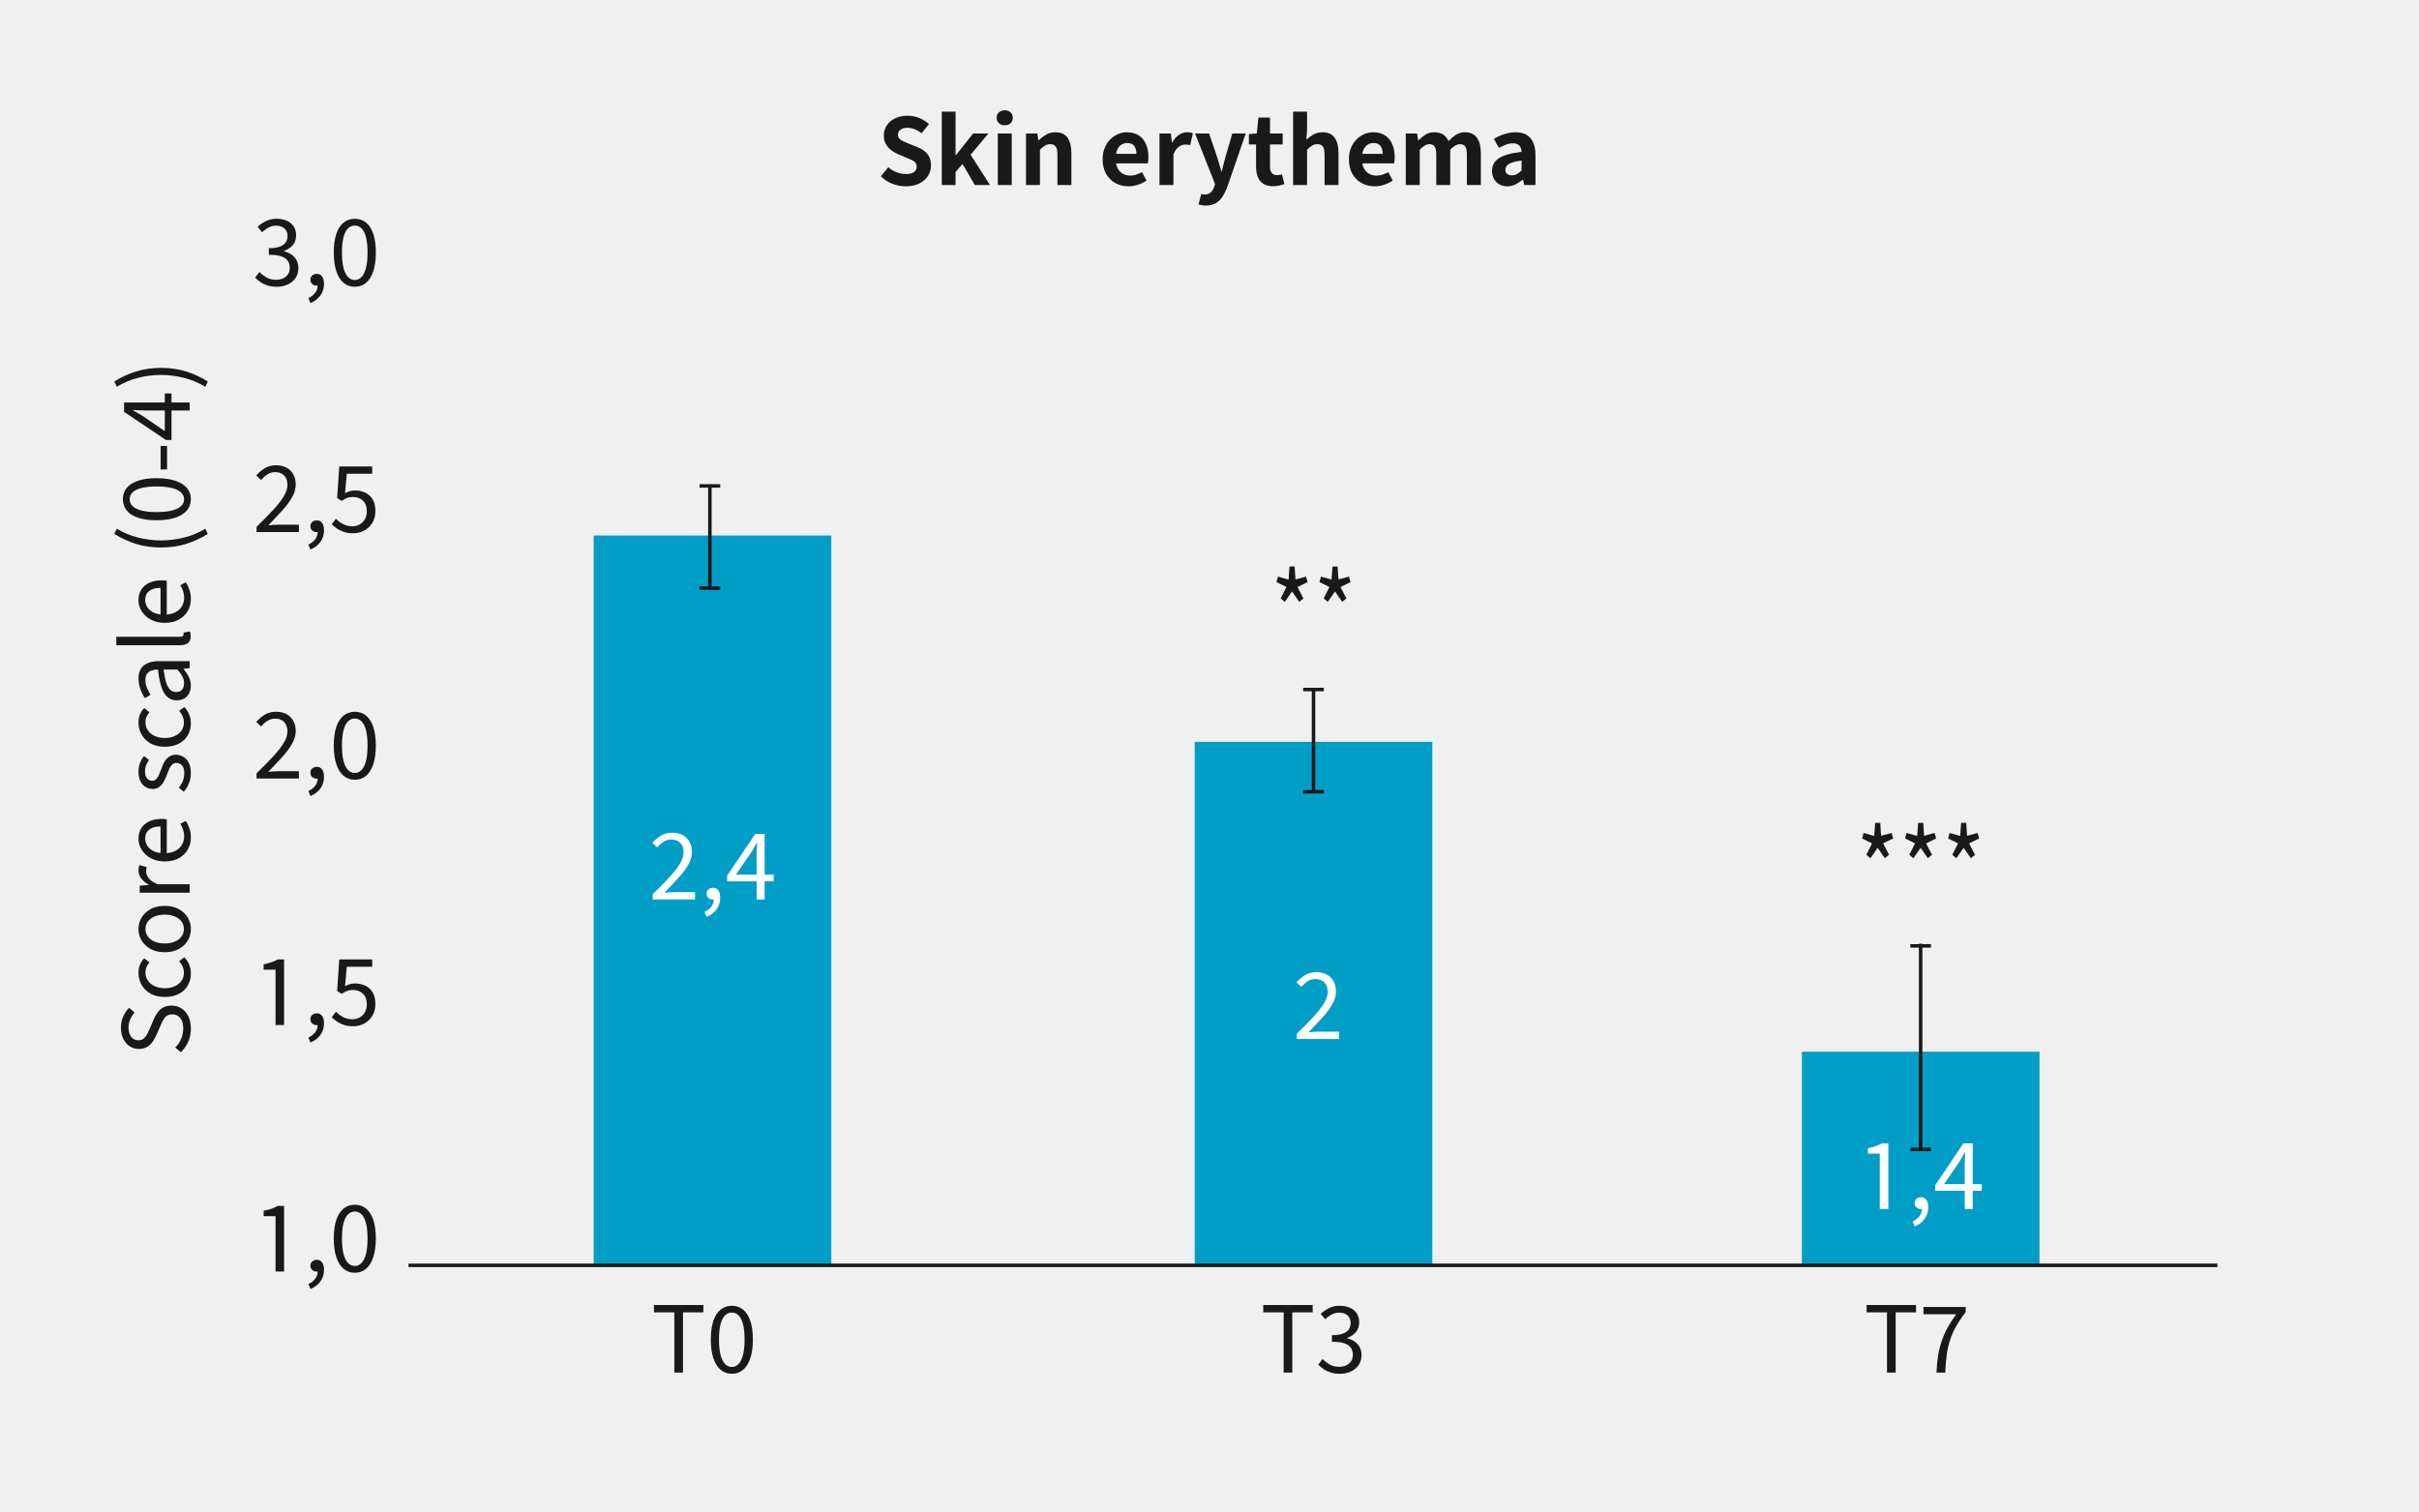
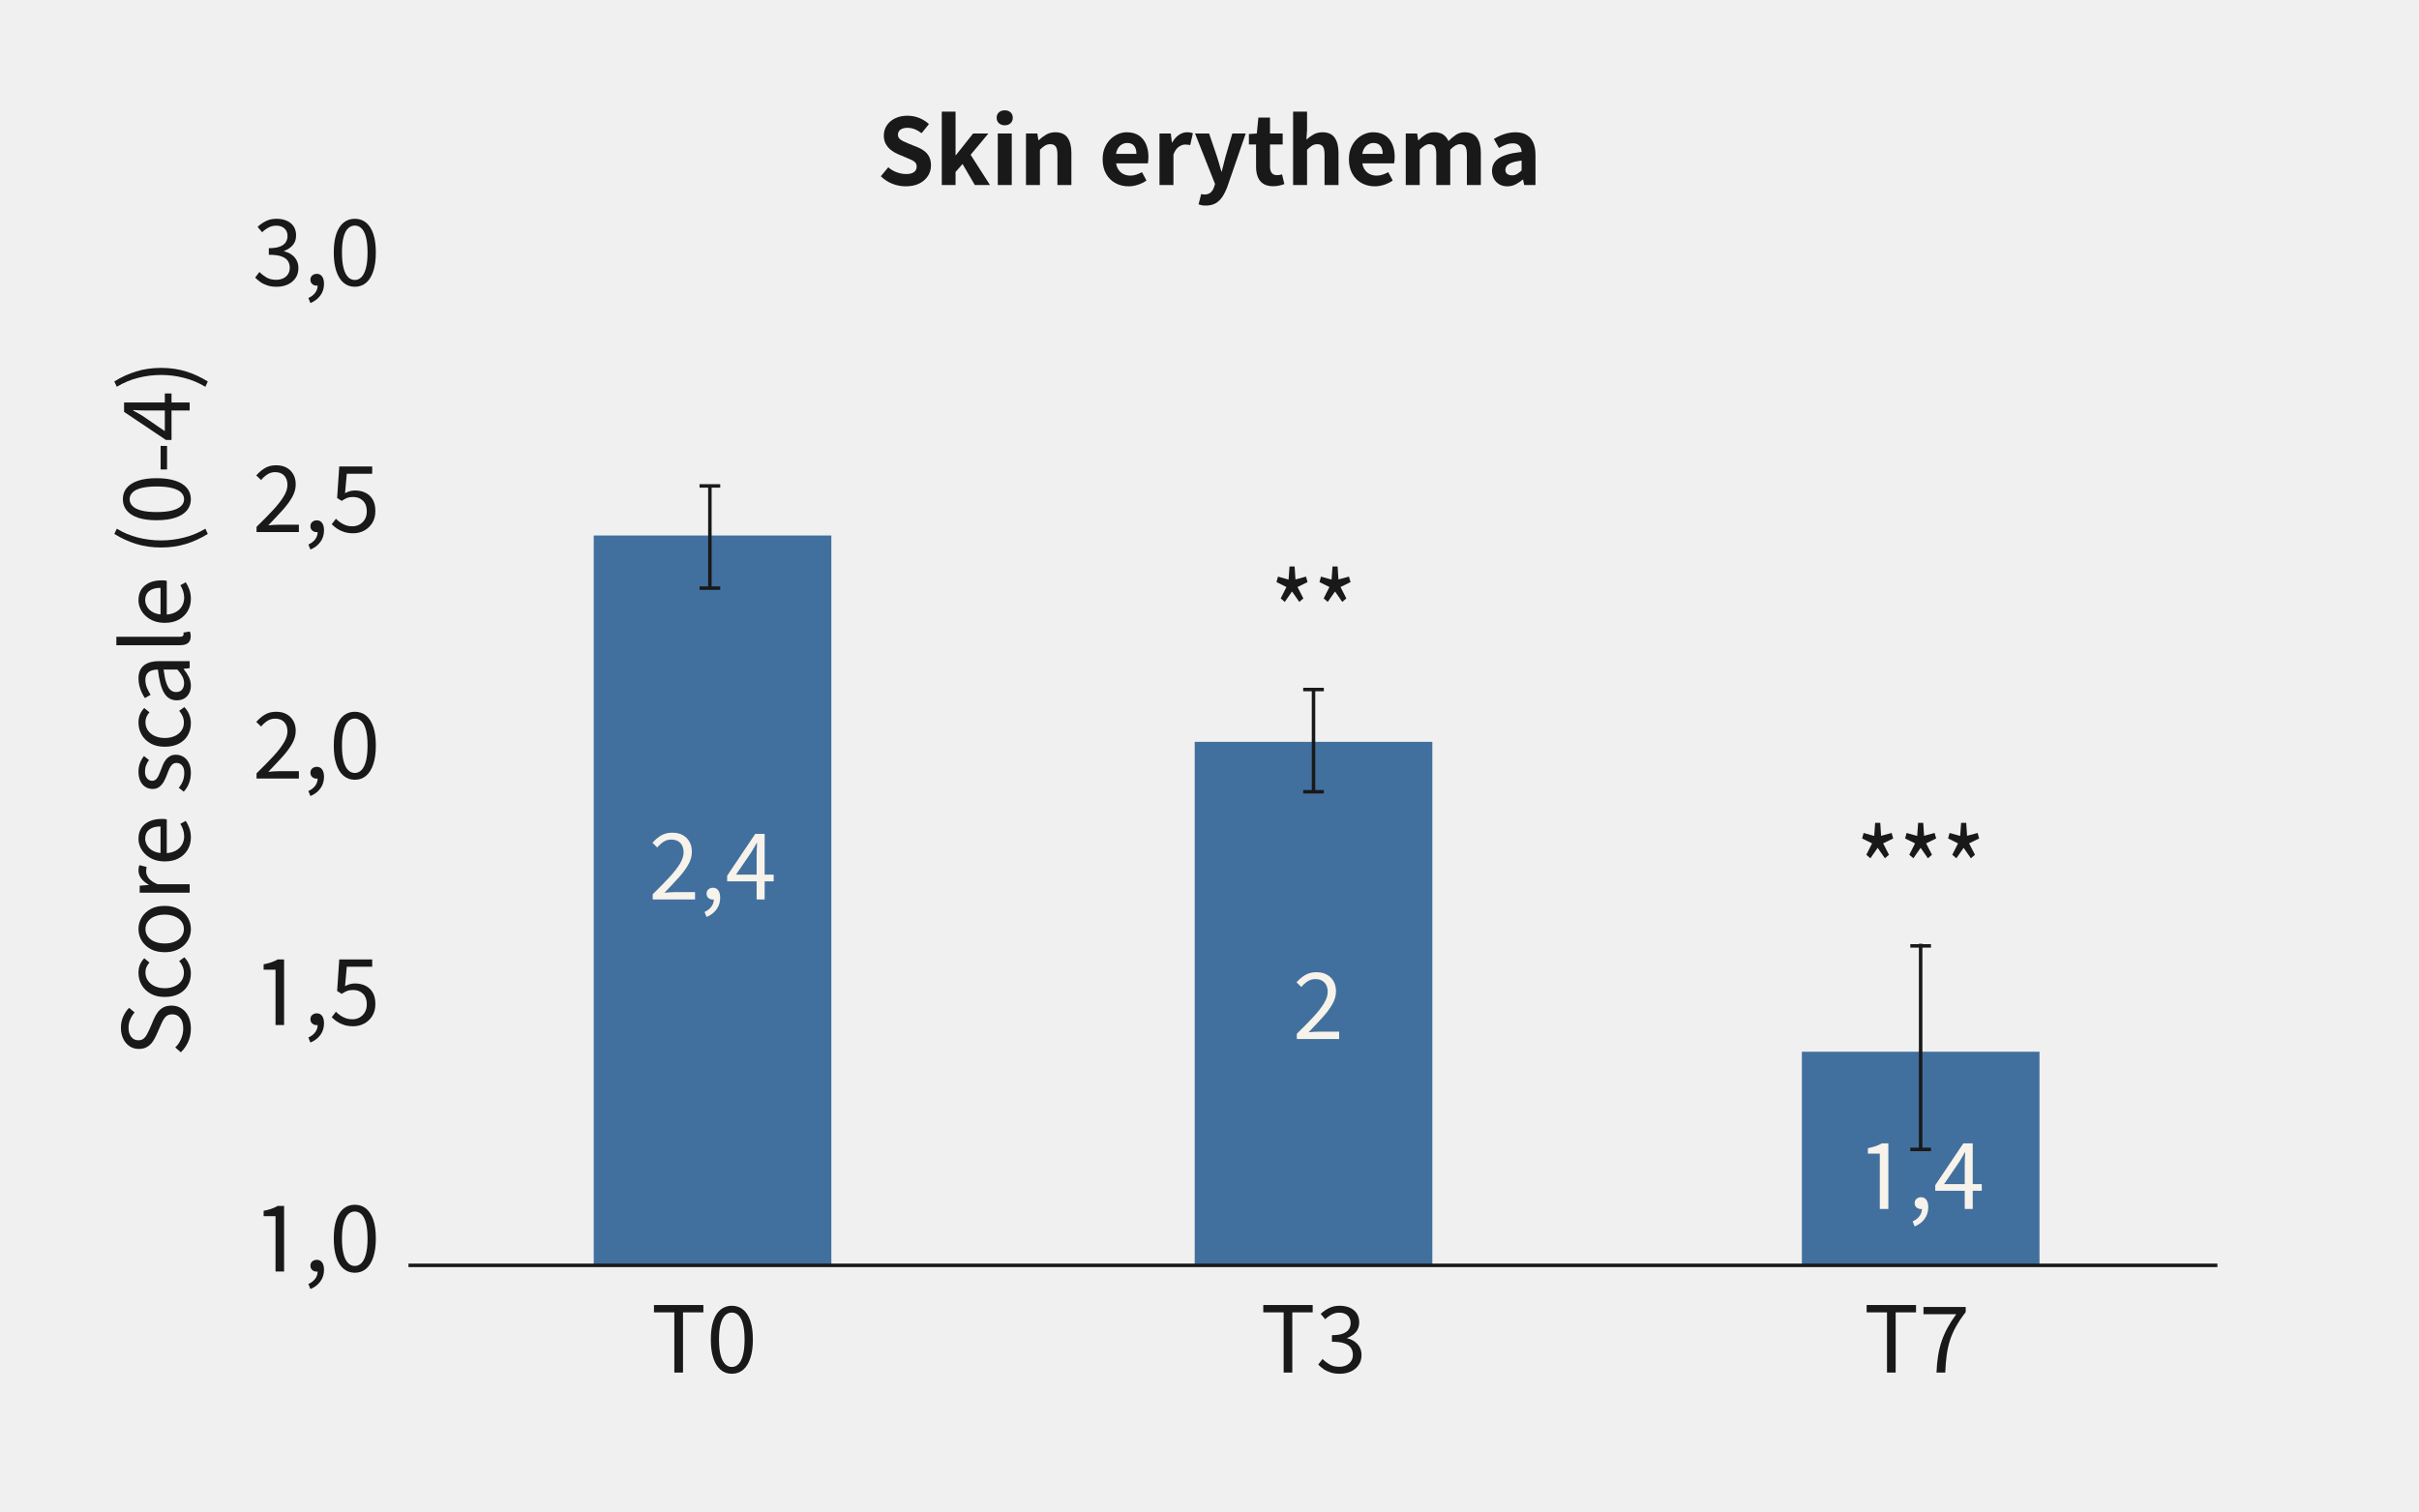
<svg xmlns="http://www.w3.org/2000/svg" id="Equibiotics_LA_-_Skin_erythema" data-name="Equibiotics LA - Skin erythema" viewBox="0 0 520 325">
  <defs>
    <style>
      .cls-1 {
        fill: none;
        stroke: #191919;
        stroke-miterlimit: 10;
        stroke-width: .75px;
      }

      .cls-2 {
-         fill: #fff;
+         fill: #F7F3EB;
      }

      .cls-3 {
        fill: #191919;
      }

      .cls-4 {
-         fill: #009EC7;
+         fill: #42709E;
      }
    </style>
  </defs>
  <rect class="cls-4" x="127.63" y="115.14" width="51.08" height="156.93" />
  <rect class="cls-4" x="256.82" y="159.51" width="51.08" height="112.56" />
  <rect class="cls-4" x="387.34" y="226.14" width="51.08" height="45.93" />
  <g>
    <path class="cls-3" d="M194.71,40.06c-.99,0-1.94-.18-2.87-.54s-1.76-.9-2.49-1.62l1.6-1.94c.52.47,1.12.83,1.81,1.08.69.25,1.36.38,2.03.38.75,0,1.31-.14,1.69-.42.38-.28.57-.67.57-1.16,0-.36-.09-.65-.27-.86-.18-.21-.43-.4-.76-.56-.33-.16-.71-.33-1.15-.5l-1.94-.82c-.49-.21-.96-.5-1.41-.85-.45-.35-.81-.78-1.1-1.29-.29-.51-.43-1.11-.43-1.82,0-.8.21-1.52.64-2.17.43-.65,1.02-1.16,1.79-1.53.77-.37,1.64-.56,2.63-.56.89,0,1.74.16,2.54.48.8.32,1.5.76,2.1,1.32l-1.58,1.96c-.48-.37-.98-.66-1.49-.86-.51-.2-1.04-.3-1.57-.3-.61,0-1.1.13-1.47.39-.37.26-.55.63-.55,1.11,0,.32.1.59.3.81.2.22.47.41.82.57.35.16.72.33,1.12.5l1.94.78c.6.24,1.12.54,1.56.89.44.35.78.78,1.01,1.27.23.49.35,1.09.35,1.78,0,.81-.21,1.56-.64,2.23s-1.04,1.22-1.84,1.63c-.8.41-1.78.62-2.94.62Z" />
    <path class="cls-3" d="M202.45,39.78v-15.78h2.96v9.36h.08l3.7-4.66h3.28l-3.82,4.58,4.16,6.5h-3.26l-2.64-4.52-1.5,1.72v2.8h-2.96Z" />
    <path class="cls-3" d="M215.99,26.94c-.51,0-.92-.15-1.25-.44-.33-.29-.49-.69-.49-1.18s.16-.88.49-1.17c.33-.29.74-.43,1.25-.43s.92.14,1.24.43c.32.29.48.68.48,1.17s-.16.89-.48,1.18c-.32.29-.73.44-1.24.44ZM214.49,39.78v-11.08h3v11.08h-3Z" />
    <path class="cls-3" d="M220.55,39.78v-11.08h2.44l.22,1.44h.08c.48-.45,1.01-.85,1.59-1.19.58-.34,1.24-.51,1.99-.51,1.2,0,2.07.39,2.62,1.18.55.79.82,1.87.82,3.26v6.9h-3v-6.52c0-.84-.12-1.43-.37-1.76-.25-.33-.63-.5-1.15-.5-.44,0-.82.1-1.15.3-.33.2-.69.5-1.09.9v7.58h-3Z" />
    <path class="cls-3" d="M242.59,40.06c-1.04,0-1.98-.23-2.82-.69s-1.51-1.12-2-1.99c-.49-.87-.74-1.91-.74-3.12,0-.91.14-1.72.43-2.43.29-.71.68-1.32,1.17-1.82.49-.5,1.05-.89,1.67-1.16.62-.27,1.26-.41,1.91-.41,1.04,0,1.9.23,2.59.68.69.45,1.2,1.08,1.55,1.88.35.8.52,1.71.52,2.72,0,.29-.01.56-.04.81s-.05.44-.08.59h-7.4l-.02-2.04h4.96c0-.72-.16-1.29-.48-1.71s-.83-.63-1.52-.63c-.4,0-.79.11-1.18.34-.39.23-.7.59-.94,1.1s-.35,1.19-.32,2.06c.01.87.17,1.56.47,2.07.3.51.69.88,1.16,1.11.47.23.98.34,1.51.34.44,0,.87-.07,1.28-.21.41-.14.82-.32,1.22-.53l.96,1.8c-.53.37-1.14.67-1.82.9-.68.23-1.36.34-2.04.34Z" />
    <path class="cls-3" d="M249.25,39.78v-11.08h2.44l.22,1.94h.08c.4-.72.88-1.27,1.44-1.64.56-.37,1.13-.56,1.7-.56.31,0,.56.02.75.05s.38.09.55.17l-.58,2.54c-.19-.04-.36-.07-.51-.09s-.35-.03-.59-.03c-.43,0-.87.16-1.34.47-.47.31-.85.87-1.16,1.67v6.56h-3Z" />
    <path class="cls-3" d="M259.17,44.2c-.33,0-.61-.02-.84-.07s-.45-.11-.68-.19l.56-2.22c.16.04.29.07.4.08.11.01.22.02.34.02.56,0,1-.15,1.33-.46.33-.31.56-.7.71-1.18l.2-.62-4.3-10.86h3.02l1.72,5.04c.16.49.31,1,.46,1.53.15.53.3,1.06.46,1.61h.08c.13-.52.27-1.05.4-1.58.13-.53.27-1.05.4-1.56l1.48-5.04h2.88l-3.92,11.36c-.32.88-.69,1.63-1.1,2.25-.41.62-.91,1.09-1.48,1.41-.57.32-1.28.48-2.12.48Z" />
    <path class="cls-3" d="M273.69,40.04c-.88,0-1.59-.18-2.13-.53-.54-.35-.93-.84-1.18-1.47-.25-.63-.37-1.36-.37-2.2v-4.78h-1.54v-2.24l1.7-.12.34-3.42h2.5v3.42h2.72v2.36h-2.72v4.76c0,.63.13,1.09.39,1.39.26.3.62.45,1.09.45.19,0,.37-.01.56-.04s.37-.07.54-.14l.5,2.1c-.29.11-.64.21-1.05.31-.41.1-.86.15-1.35.15Z" />
    <path class="cls-3" d="M277.97,39.78v-15.78h3v3.96l-.14,2.06c.44-.4.94-.76,1.5-1.09.56-.33,1.21-.49,1.96-.49,1.2,0,2.07.39,2.62,1.18.55.79.82,1.87.82,3.26v6.9h-3v-6.52c0-.84-.12-1.43-.37-1.76-.25-.33-.63-.5-1.15-.5-.44,0-.82.1-1.15.3-.33.2-.69.5-1.09.9v7.58h-3Z" />
    <path class="cls-3" d="M295.53,40.06c-1.04,0-1.98-.23-2.82-.69s-1.51-1.12-2-1.99c-.49-.87-.74-1.91-.74-3.12,0-.91.14-1.72.43-2.43.29-.71.68-1.32,1.17-1.82.49-.5,1.05-.89,1.67-1.16.62-.27,1.26-.41,1.91-.41,1.04,0,1.9.23,2.59.68.69.45,1.2,1.08,1.55,1.88.35.8.52,1.71.52,2.72,0,.29-.01.56-.04.81-.03.25-.05.44-.08.59h-7.4l-.02-2.04h4.96c0-.72-.16-1.29-.48-1.71s-.83-.63-1.52-.63c-.4,0-.79.11-1.18.34-.39.23-.7.59-.94,1.1-.24.51-.35,1.19-.32,2.06.01.87.17,1.56.47,2.07.3.51.69.88,1.16,1.11.47.23.98.34,1.51.34.44,0,.87-.07,1.28-.21.41-.14.82-.32,1.22-.53l.96,1.8c-.53.37-1.14.67-1.82.9-.68.23-1.36.34-2.04.34Z" />
    <path class="cls-3" d="M302.19,39.78v-11.08h2.44l.22,1.46h.08c.45-.47.95-.87,1.49-1.21.54-.34,1.17-.51,1.89-.51.8,0,1.44.16,1.93.49s.86.8,1.13,1.41c.51-.52,1.04-.97,1.59-1.34.55-.37,1.19-.56,1.91-.56,1.19,0,2.06.39,2.62,1.18.56.79.84,1.87.84,3.26v6.9h-3v-6.52c0-.84-.12-1.43-.36-1.76-.24-.33-.62-.5-1.14-.5-.32,0-.65.1-.99.29-.34.19-.7.5-1.09.91v7.58h-3v-6.52c0-.84-.12-1.43-.36-1.76-.24-.33-.62-.5-1.14-.5-.61,0-1.3.4-2.06,1.2v7.58h-3Z" />
    <path class="cls-3" d="M324.03,40.06c-.67,0-1.25-.14-1.74-.43s-.88-.68-1.15-1.18-.41-1.06-.41-1.69c0-1.19.51-2.11,1.52-2.76,1.01-.65,2.63-1.1,4.84-1.34-.01-.36-.08-.67-.21-.94s-.32-.48-.59-.65c-.27-.17-.62-.25-1.06-.25-.51,0-1.01.09-1.5.28-.49.19-.99.43-1.5.72l-1.1-1.94c.45-.28.92-.53,1.41-.74.49-.21,1.01-.38,1.56-.51.55-.13,1.12-.19,1.69-.19.93,0,1.72.18,2.35.55.63.37,1.11.91,1.44,1.64.33.73.49,1.64.49,2.73v6.42h-2.42l-.24-1.16h-.08c-.48.4-.99.74-1.53,1.02-.54.28-1.13.42-1.77.42ZM325.01,37.7c.41,0,.78-.09,1.09-.28.31-.19.64-.44.99-.76v-2.14c-.87.11-1.56.25-2.07.44-.51.19-.88.41-1.09.68-.21.27-.32.56-.32.88,0,.4.13.7.4.89s.6.29,1,.29Z" />
  </g>
  <g>
    <path class="cls-3" d="M59.49,61.66c-.75,0-1.41-.09-1.99-.28-.58-.19-1.09-.43-1.52-.73-.43-.3-.81-.62-1.13-.97l.92-1.2c.43.44.93.83,1.5,1.17.57.34,1.27.51,2.1.51.57,0,1.08-.11,1.52-.32s.78-.51,1.03-.9c.25-.39.37-.85.37-1.38,0-.56-.14-1.05-.42-1.47-.28-.42-.75-.74-1.4-.97-.65-.23-1.55-.34-2.68-.34v-1.42c1,0,1.79-.11,2.38-.34.59-.23,1.01-.54,1.26-.94.25-.4.38-.84.38-1.32,0-.69-.22-1.24-.66-1.64s-1.03-.6-1.78-.6c-.59,0-1.13.13-1.64.4s-.97.61-1.38,1.02l-.98-1.16c.55-.51,1.15-.92,1.81-1.25.66-.33,1.41-.49,2.25-.49s1.56.14,2.19.41c.63.27,1.13.68,1.49,1.21.36.53.54,1.19.54,1.96,0,.84-.24,1.53-.71,2.08-.47.55-1.1.97-1.87,1.26v.08c.59.13,1.11.36,1.57.68s.83.72,1.1,1.21c.27.49.41,1.06.41,1.71,0,.84-.21,1.56-.63,2.16s-.98,1.06-1.68,1.38c-.7.32-1.48.48-2.35.48Z" />
    <path class="cls-3" d="M66.73,65.16l-.44-1.08c.63-.28,1.12-.66,1.47-1.13.35-.47.53-1.01.53-1.61l-.18-1.64.88,1.34c-.12.15-.26.25-.42.3-.16.05-.33.08-.5.08-.35,0-.66-.11-.93-.33-.27-.22-.41-.54-.41-.95s.14-.71.41-.93c.27-.22.6-.33.97-.33.48,0,.86.19,1.13.56.27.37.41.9.41,1.58,0,.96-.26,1.8-.78,2.51-.52.71-1.23,1.26-2.14,1.63Z" />
    <path class="cls-3" d="M76.27,61.66c-.93,0-1.74-.29-2.42-.86-.68-.57-1.2-1.41-1.56-2.51s-.54-2.43-.54-3.99.18-2.92.54-3.99c.36-1.07.88-1.89,1.56-2.44.68-.55,1.49-.83,2.42-.83s1.76.28,2.43.83c.67.55,1.19,1.37,1.55,2.44.36,1.07.54,2.4.54,3.99s-.18,2.89-.54,3.99-.88,1.94-1.55,2.51c-.67.57-1.48.86-2.43.86ZM76.27,60.2c.55,0,1.02-.21,1.43-.62.41-.41.73-1.05.96-1.92.23-.87.35-1.99.35-3.36s-.12-2.5-.35-3.35c-.23-.85-.55-1.47-.96-1.86-.41-.39-.88-.59-1.43-.59s-1.03.2-1.44.59c-.41.39-.74,1.01-.97,1.86s-.35,1.96-.35,3.35.12,2.49.35,3.36.56,1.51.97,1.92c.41.41.89.62,1.44.62Z" />
    <path class="cls-3" d="M55.15,114.4v-1.12c1.41-1.37,2.61-2.6,3.6-3.67s1.74-2.04,2.26-2.91c.52-.87.78-1.68.78-2.44,0-.53-.1-1.01-.3-1.42-.2-.41-.5-.74-.89-.97-.39-.23-.89-.35-1.49-.35s-1.15.16-1.65.49-.94.73-1.33,1.21l-1.04-1c.59-.67,1.22-1.2,1.89-1.59.67-.39,1.46-.59,2.37-.59s1.61.17,2.24.51c.63.34,1.11.82,1.46,1.44s.52,1.34.52,2.17c0,.91-.25,1.81-.76,2.72-.51.91-1.2,1.85-2.09,2.83-.89.98-1.9,2.06-3.05,3.25.37-.04.77-.07,1.18-.1.41-.03.81-.04,1.18-.04h4.22v1.58h-9.1Z" />
    <path class="cls-3" d="M66.73,118.16l-.44-1.08c.63-.28,1.12-.66,1.47-1.13.35-.47.53-1.01.53-1.61l-.18-1.64.88,1.34c-.12.15-.26.25-.42.3-.16.05-.33.08-.5.08-.35,0-.66-.11-.93-.33-.27-.22-.41-.54-.41-.95s.14-.71.41-.93c.27-.22.6-.33.97-.33.48,0,.86.19,1.13.56.27.37.41.9.41,1.58,0,.96-.26,1.8-.78,2.51-.52.71-1.23,1.26-2.14,1.63Z" />
    <path class="cls-3" d="M75.95,114.66c-.75,0-1.41-.09-1.99-.28-.58-.19-1.08-.43-1.51-.72-.43-.29-.81-.61-1.14-.94l.9-1.18c.28.28.59.54.93.78.34.24.72.44,1.15.6.43.16.92.24,1.48.24s1.08-.13,1.55-.4.85-.64,1.12-1.12.41-1.05.41-1.7c0-.97-.27-1.73-.82-2.27-.55-.54-1.27-.81-2.16-.81-.49,0-.92.07-1.27.21-.35.14-.74.35-1.15.63l-.98-.62.46-6.78h7.08v1.56h-5.46l-.38,4.18c.32-.17.65-.31,1-.42.35-.11.73-.16,1.16-.16.8,0,1.53.16,2.19.47.66.31,1.19.79,1.58,1.44.39.65.59,1.48.59,2.51s-.23,1.88-.68,2.59c-.45.71-1.04,1.26-1.75,1.63-.71.37-1.48.56-2.31.56Z" />
    <path class="cls-3" d="M55.15,167.4v-1.12c1.41-1.37,2.61-2.6,3.6-3.67s1.74-2.04,2.26-2.91c.52-.87.78-1.68.78-2.44,0-.53-.1-1.01-.3-1.42-.2-.41-.5-.74-.89-.97-.39-.23-.89-.35-1.49-.35s-1.15.16-1.65.49-.94.73-1.33,1.21l-1.04-1c.59-.67,1.22-1.2,1.89-1.59.67-.39,1.46-.59,2.37-.59s1.61.17,2.24.51c.63.34,1.11.82,1.46,1.44s.52,1.34.52,2.17c0,.91-.25,1.81-.76,2.72-.51.91-1.2,1.85-2.09,2.83-.89.98-1.9,2.06-3.05,3.25.37-.04.77-.07,1.18-.1.41-.03.81-.04,1.18-.04h4.22v1.58h-9.1Z" />
    <path class="cls-3" d="M66.73,171.16l-.44-1.08c.63-.28,1.12-.66,1.47-1.13.35-.47.53-1.01.53-1.61l-.18-1.64.88,1.34c-.12.15-.26.25-.42.3-.16.05-.33.08-.5.08-.35,0-.66-.11-.93-.33-.27-.22-.41-.54-.41-.95s.14-.71.41-.93c.27-.22.6-.33.97-.33.48,0,.86.19,1.13.56.27.37.41.9.41,1.58,0,.96-.26,1.8-.78,2.51s-1.23,1.26-2.14,1.63Z" />
    <path class="cls-3" d="M76.27,167.66c-.93,0-1.74-.29-2.42-.86-.68-.57-1.2-1.41-1.56-2.51-.36-1.1-.54-2.43-.54-3.99s.18-2.92.54-3.99c.36-1.07.88-1.89,1.56-2.44.68-.55,1.49-.83,2.42-.83s1.76.28,2.43.83c.67.55,1.19,1.37,1.55,2.44.36,1.07.54,2.4.54,3.99s-.18,2.89-.54,3.99c-.36,1.1-.88,1.94-1.55,2.51-.67.57-1.48.86-2.43.86ZM76.27,166.2c.55,0,1.02-.21,1.43-.62.41-.41.73-1.05.96-1.92.23-.87.35-1.99.35-3.36s-.12-2.5-.35-3.35c-.23-.85-.55-1.47-.96-1.86-.41-.39-.88-.59-1.43-.59s-1.03.2-1.44.59c-.41.39-.74,1.01-.97,1.86s-.35,1.96-.35,3.35.12,2.49.35,3.36c.23.87.56,1.51.97,1.92.41.41.89.62,1.44.62Z" />
    <path class="cls-3" d="M59.23,220.4v-11.9h-2.56v-1.16c.64-.12,1.2-.27,1.69-.44.49-.17.92-.37,1.31-.6h1.4v14.1h-1.84Z" />
    <path class="cls-3" d="M66.73,224.16l-.44-1.08c.63-.28,1.12-.66,1.47-1.13.35-.47.53-1.01.53-1.61l-.18-1.64.88,1.34c-.12.15-.26.25-.42.3-.16.05-.33.08-.5.08-.35,0-.66-.11-.93-.33-.27-.22-.41-.54-.41-.95s.14-.71.41-.93c.27-.22.6-.33.97-.33.48,0,.86.19,1.13.56.27.37.41.9.41,1.58,0,.96-.26,1.8-.78,2.51-.52.71-1.23,1.26-2.14,1.63Z" />
    <path class="cls-3" d="M75.95,220.66c-.75,0-1.41-.09-1.99-.28-.58-.19-1.08-.43-1.51-.72-.43-.29-.81-.61-1.14-.94l.9-1.18c.28.28.59.54.93.78.34.24.72.44,1.15.6s.92.24,1.48.24,1.08-.13,1.55-.4.85-.64,1.12-1.12c.27-.48.41-1.05.41-1.7,0-.97-.27-1.73-.82-2.27s-1.27-.81-2.16-.81c-.49,0-.92.07-1.27.21-.35.14-.74.35-1.15.63l-.98-.62.46-6.78h7.08v1.56h-5.46l-.38,4.18c.32-.17.65-.31,1-.42.35-.11.73-.16,1.16-.16.8,0,1.53.16,2.19.47s1.19.79,1.58,1.44c.39.65.59,1.48.59,2.51s-.23,1.88-.68,2.59c-.45.71-1.04,1.26-1.75,1.63-.71.37-1.48.56-2.31.56Z" />
    <path class="cls-3" d="M59.23,273.4v-11.9h-2.56v-1.16c.64-.12,1.2-.27,1.69-.44.49-.17.92-.37,1.31-.6h1.4v14.1h-1.84Z" />
    <path class="cls-3" d="M66.73,277.16l-.44-1.08c.63-.28,1.12-.66,1.47-1.13.35-.47.53-1.01.53-1.61l-.18-1.64.88,1.34c-.12.15-.26.25-.42.3-.16.05-.33.08-.5.08-.35,0-.66-.11-.93-.33-.27-.22-.41-.54-.41-.95s.14-.71.41-.93c.27-.22.6-.33.97-.33.48,0,.86.19,1.13.56.27.37.41.9.41,1.58,0,.96-.26,1.8-.78,2.51-.52.71-1.23,1.26-2.14,1.63Z" />
    <path class="cls-3" d="M76.27,273.66c-.93,0-1.74-.29-2.42-.86-.68-.57-1.2-1.41-1.56-2.51-.36-1.1-.54-2.43-.54-3.99s.18-2.92.54-3.99.88-1.89,1.56-2.44c.68-.55,1.49-.83,2.42-.83s1.76.28,2.43.83c.67.55,1.19,1.37,1.55,2.44s.54,2.4.54,3.99-.18,2.89-.54,3.99c-.36,1.1-.88,1.94-1.55,2.51-.67.57-1.48.86-2.43.86ZM76.27,272.2c.55,0,1.02-.21,1.43-.62.41-.41.73-1.05.96-1.92.23-.87.35-1.99.35-3.36s-.12-2.5-.35-3.35c-.23-.85-.55-1.47-.96-1.86-.41-.39-.88-.59-1.43-.59s-1.03.2-1.44.59c-.41.39-.74,1.01-.97,1.86-.23.85-.35,1.96-.35,3.35s.12,2.49.35,3.36c.23.87.56,1.51.97,1.92.41.41.89.62,1.44.62Z" />
  </g>
  <g>
    <path class="cls-2" d="M404.09,259.94v-11.9h-2.56v-1.16c.64-.12,1.2-.27,1.69-.44.49-.17.92-.37,1.31-.6h1.4v14.1h-1.84Z" />
    <path class="cls-2" d="M411.59,263.7l-.44-1.08c.63-.28,1.12-.66,1.47-1.13s.53-1.01.53-1.61l-.18-1.64.88,1.34c-.12.15-.26.25-.42.3-.16.05-.33.08-.5.08-.35,0-.66-.11-.93-.33-.27-.22-.41-.54-.41-.95s.14-.71.41-.93c.27-.22.6-.33.97-.33.48,0,.86.19,1.13.56.27.37.41.9.41,1.58,0,.96-.26,1.8-.78,2.51-.52.71-1.23,1.26-2.14,1.63Z" />
    <path class="cls-2" d="M422.35,259.94v-9.46c0-.36,0-.81.03-1.34.02-.53.04-.98.07-1.34h-.1c-.17.33-.36.66-.55.98-.19.32-.39.65-.59,1l-3.3,4.82h8.1v1.44h-10v-1.2l6.04-9h2.02v14.1h-1.72Z" />
  </g>
  <path class="cls-2" d="M278.77,223.4v-1.12c1.41-1.37,2.61-2.6,3.6-3.67.99-1.07,1.74-2.04,2.26-2.91.52-.87.78-1.68.78-2.44,0-.53-.1-1.01-.3-1.42s-.5-.74-.89-.97c-.39-.23-.89-.35-1.49-.35s-1.15.16-1.65.49c-.5.33-.94.73-1.33,1.21l-1.04-1c.59-.67,1.22-1.2,1.89-1.59.67-.39,1.46-.59,2.37-.59s1.61.17,2.24.51c.63.34,1.11.82,1.46,1.44s.52,1.34.52,2.17c0,.91-.25,1.81-.76,2.72-.51.91-1.2,1.85-2.09,2.83-.89.98-1.9,2.06-3.05,3.25.37-.04.77-.07,1.18-.1.41-.03.81-.04,1.18-.04h4.22v1.58h-9.1Z" />
  <g>
    <path class="cls-2" d="M140.31,193.4v-1.12c1.41-1.37,2.61-2.6,3.6-3.67s1.74-2.04,2.26-2.91c.52-.87.78-1.68.78-2.44,0-.53-.1-1.01-.3-1.42-.2-.41-.5-.74-.89-.97-.39-.23-.89-.35-1.49-.35s-1.15.16-1.65.49c-.5.33-.94.73-1.33,1.21l-1.04-1c.59-.67,1.22-1.2,1.89-1.59s1.46-.59,2.37-.59,1.61.17,2.24.51c.63.34,1.11.82,1.46,1.44s.52,1.34.52,2.17c0,.91-.25,1.81-.76,2.72-.51.91-1.2,1.85-2.09,2.83-.89.98-1.9,2.06-3.05,3.25.37-.04.77-.07,1.18-.1.41-.03.81-.04,1.18-.04h4.22v1.58h-9.1Z" />
    <path class="cls-2" d="M151.89,197.16l-.44-1.08c.63-.28,1.12-.66,1.47-1.13.35-.47.53-1.01.53-1.61l-.18-1.64.88,1.34c-.12.15-.26.25-.42.3-.16.05-.33.08-.5.08-.35,0-.66-.11-.93-.33-.27-.22-.41-.54-.41-.95s.14-.71.41-.93c.27-.22.6-.33.97-.33.48,0,.86.19,1.13.56.27.37.41.9.41,1.58,0,.96-.26,1.8-.78,2.51-.52.71-1.23,1.26-2.14,1.63Z" />
    <path class="cls-2" d="M162.65,193.4v-9.46c0-.36,0-.81.03-1.34.02-.53.04-.98.07-1.34h-.1c-.17.33-.36.66-.55.98-.19.32-.39.65-.59,1l-3.3,4.82h8.1v1.44h-10v-1.2l6.04-9h2.02v14.1h-1.72Z" />
  </g>
  <g>
    <path class="cls-3" d="M276.18,129.42l-.88-.75,1.24-2.45-2.14-1.06.32-1.18,2.28.64.2-2.81h1.1l.18,2.78,2.26-.61.34,1.18-2.16,1.06,1.26,2.45-.88.75-1.56-2.24-1.56,2.24Z" />
    <path class="cls-3" d="M285.42,129.42l-.88-.75,1.24-2.45-2.14-1.06.32-1.18,2.28.64.2-2.81h1.1l.18,2.78,2.26-.61.34,1.18-2.16,1.06,1.26,2.45-.88.75-1.56-2.24-1.56,2.24Z" />
  </g>
  <g>
    <path class="cls-3" d="M402.07,184.54l-.88-.75,1.24-2.45-2.14-1.06.32-1.18,2.28.64.2-2.81h1.1l.18,2.78,2.26-.61.34,1.18-2.16,1.06,1.26,2.45-.88.75-1.56-2.24-1.56,2.24Z" />
    <path class="cls-3" d="M411.31,184.54l-.88-.75,1.24-2.45-2.14-1.06.32-1.18,2.28.64.2-2.81h1.1l.18,2.78,2.26-.61.34,1.18-2.16,1.06,1.26,2.45-.88.75-1.56-2.24-1.56,2.24Z" />
    <path class="cls-3" d="M420.55,184.54l-.88-.75,1.24-2.45-2.14-1.06.32-1.18,2.28.64.2-2.81h1.1l.18,2.78,2.26-.61.34,1.18-2.16,1.06,1.26,2.45-.88.75-1.56-2.24-1.56,2.24Z" />
  </g>
  <g>
    <path class="cls-3" d="M144.96,295.12v-12.94h-4.38v-1.58h10.62v1.58h-4.38v12.94h-1.86Z" />
    <path class="cls-3" d="M157.32,295.38c-.93,0-1.74-.29-2.42-.86-.68-.57-1.2-1.41-1.56-2.51-.36-1.1-.54-2.43-.54-3.99s.18-2.92.54-3.99c.36-1.07.88-1.89,1.56-2.44.68-.55,1.49-.83,2.42-.83s1.76.28,2.43.83c.67.55,1.19,1.37,1.55,2.44.36,1.07.54,2.4.54,3.99s-.18,2.89-.54,3.99c-.36,1.1-.88,1.94-1.55,2.51-.67.57-1.48.86-2.43.86ZM157.32,293.92c.55,0,1.02-.21,1.43-.62.41-.41.73-1.05.96-1.92.23-.87.35-1.99.35-3.36s-.12-2.5-.35-3.35c-.23-.85-.55-1.47-.96-1.86-.41-.39-.88-.59-1.43-.59s-1.03.2-1.44.59c-.41.39-.74,1.01-.97,1.86s-.35,1.96-.35,3.35.12,2.49.35,3.36c.23.87.56,1.51.97,1.92.41.41.89.62,1.44.62Z" />
  </g>
  <g>
    <path class="cls-3" d="M275.94,295.12v-12.94h-4.38v-1.58h10.62v1.58h-4.38v12.94h-1.86Z" />
    <path class="cls-3" d="M288.02,295.38c-.75,0-1.41-.09-1.99-.28s-1.09-.43-1.52-.73c-.43-.3-.81-.62-1.13-.97l.92-1.2c.43.44.93.83,1.5,1.17.57.34,1.27.51,2.1.51.57,0,1.08-.11,1.52-.32.44-.21.78-.51,1.03-.9.25-.39.37-.85.37-1.38s-.14-1.05-.42-1.47-.75-.74-1.4-.97c-.65-.23-1.55-.34-2.68-.34v-1.42c1,0,1.79-.11,2.38-.34.59-.23,1.01-.54,1.26-.94.25-.4.38-.84.38-1.32,0-.69-.22-1.24-.66-1.64-.44-.4-1.03-.6-1.78-.6-.59,0-1.13.13-1.64.4s-.97.61-1.38,1.02l-.98-1.16c.55-.51,1.15-.92,1.81-1.25.66-.33,1.41-.49,2.25-.49s1.56.14,2.19.41,1.13.68,1.49,1.21.54,1.19.54,1.96c0,.84-.24,1.53-.71,2.08-.47.55-1.1.97-1.87,1.26v.08c.59.13,1.11.36,1.57.68.46.32.83.72,1.1,1.21.27.49.41,1.06.41,1.71,0,.84-.21,1.56-.63,2.16-.42.6-.98,1.06-1.68,1.38-.7.32-1.48.48-2.35.48Z" />
  </g>
  <g>
    <path class="cls-3" d="M405.64,295.12v-12.94h-4.38v-1.58h10.62v1.58h-4.38v12.94h-1.86Z" />
    <path class="cls-3" d="M416.28,295.12c.05-1.33.17-2.56.35-3.67.18-1.11.44-2.16.78-3.14.34-.98.76-1.94,1.27-2.87.51-.93,1.12-1.89,1.84-2.86h-7.04v-1.56h9.08v1.1c-.84,1.08-1.53,2.11-2.08,3.09-.55.98-.98,1.97-1.3,2.97s-.56,2.06-.71,3.19c-.15,1.13-.26,2.38-.31,3.75h-1.88Z" />
  </g>
  <g>
    <path class="cls-3" d="M41.03,221.18c0,1.03-.19,1.97-.58,2.83-.39.86-.91,1.61-1.58,2.25l-1.2-1.04c.55-.52.97-1.14,1.27-1.86.3-.72.45-1.46.45-2.22,0-.96-.21-1.71-.64-2.24s-.99-.8-1.68-.8c-.51,0-.91.11-1.21.32-.3.21-.55.5-.76.87-.21.37-.4.78-.59,1.23l-.92,2.08c-.2.47-.46.93-.77,1.38-.31.45-.71.83-1.2,1.12-.49.29-1.08.44-1.77.44-.75,0-1.41-.19-1.99-.58s-1.04-.92-1.37-1.61c-.33-.69-.5-1.48-.5-2.37s.17-1.69.5-2.42c.33-.73.75-1.35,1.26-1.86l1.18.98c-.39.47-.7.97-.94,1.52-.24.55-.36,1.14-.36,1.78,0,.81.19,1.47.57,1.96s.9.74,1.55.74c.45,0,.83-.12,1.12-.36.29-.24.54-.55.73-.92.19-.37.38-.75.55-1.12l.88-2.06c.24-.59.53-1.1.86-1.55.33-.45.74-.8,1.22-1.06.48-.26,1.08-.39,1.8-.39.76,0,1.45.2,2.08.59.63.39,1.12.96,1.49,1.7.37.74.55,1.63.55,2.67Z" />
    <path class="cls-3" d="M41.03,209.3c0,.96-.22,1.82-.66,2.59-.44.77-1.08,1.37-1.92,1.81-.84.44-1.85.66-3.04.66s-2.22-.24-3.06-.72c-.84-.48-1.48-1.11-1.92-1.9-.44-.79-.66-1.64-.66-2.56,0-.69.11-1.3.34-1.81.23-.51.53-.96.9-1.33l1.12.92c-.25.27-.46.58-.62.93s-.24.76-.24,1.23c0,.64.17,1.21.52,1.72s.83.91,1.46,1.2c.63.29,1.35.44,2.16.44s1.53-.14,2.15-.42c.62-.28,1.1-.67,1.45-1.17s.52-1.08.52-1.75c0-.48-.1-.94-.29-1.37-.19-.43-.44-.81-.73-1.13l1.12-.8c.44.45.78.97,1.03,1.56.25.59.37,1.22.37,1.9Z" />
    <path class="cls-3" d="M41.03,199.76c0,.65-.12,1.28-.37,1.88s-.61,1.13-1.1,1.6c-.49.47-1.08.83-1.77,1.1s-1.49.4-2.38.4c-1.2,0-2.22-.23-3.06-.7-.84-.47-1.48-1.08-1.92-1.83s-.66-1.57-.66-2.45.22-1.7.66-2.45c.44-.75,1.08-1.36,1.92-1.83.84-.47,1.86-.7,3.06-.7s2.2.23,3.04.7c.84.47,1.48,1.08,1.92,1.83.44.75.66,1.57.66,2.45ZM39.53,199.76c0-.61-.17-1.15-.52-1.62s-.83-.83-1.45-1.09c-.62-.26-1.34-.39-2.15-.39s-1.53.13-2.16.39c-.63.26-1.11.62-1.46,1.09s-.52,1.01-.52,1.62.17,1.15.52,1.62.83.83,1.46,1.09c.63.26,1.35.39,2.16.39s1.53-.13,2.15-.39c.62-.26,1.1-.62,1.45-1.09s.52-1.01.52-1.62Z" />
    <path class="cls-3" d="M40.77,191.94h-10.74v-1.5l1.94-.16v-.06c-.67-.36-1.2-.8-1.6-1.33-.4-.53-.6-1.1-.6-1.71,0-.24.01-.45.04-.63.03-.18.09-.36.18-.53l1.54.4c-.04.16-.07.31-.09.45-.02.14-.03.32-.03.53,0,.45.18.93.55,1.42.37.49,1,.93,1.91,1.3h6.9v1.82Z" />
    <path class="cls-3" d="M41.03,180.06c0,.96-.22,1.83-.67,2.61-.45.78-1.09,1.4-1.92,1.86-.83.46-1.84.69-3.03.69-.88,0-1.67-.14-2.36-.41s-1.28-.64-1.77-1.1c-.49-.46-.86-.98-1.12-1.55-.26-.57-.39-1.17-.39-1.78,0-.92.2-1.7.61-2.33s.99-1.12,1.74-1.46c.75-.34,1.65-.51,2.69-.51.19,0,.37,0,.55.02.18.01.34.04.49.08v7.7h-1.34v-6.18c-1.07,0-1.88.23-2.45.69-.57.46-.85,1.11-.85,1.95,0,.49.15.98.44,1.47s.74.88,1.35,1.19c.61.31,1.4.46,2.39.46.92-.01,1.69-.19,2.32-.52.63-.33,1.1-.77,1.41-1.32.31-.55.47-1.14.47-1.78,0-.52-.08-1-.23-1.45-.15-.45-.35-.86-.59-1.25l1.16-.64c.31.47.57.99.78,1.58.21.59.32,1.25.32,1.98Z" />
    <path class="cls-3" d="M41.03,166.2c0,.79-.14,1.53-.41,2.23-.27.7-.65,1.3-1.13,1.79l-1.06-.84c.39-.47.68-.96.88-1.47.2-.51.3-1.1.3-1.77s-.16-1.22-.49-1.57c-.33-.35-.72-.53-1.17-.53-.37,0-.68.12-.93.35-.25.23-.45.53-.62.9-.17.37-.32.76-.47,1.17-.19.53-.41,1.04-.68,1.53-.27.49-.6.88-.99,1.19-.39.31-.88.46-1.45.46s-1.09-.15-1.56-.44-.83-.72-1.09-1.28c-.26-.56-.39-1.23-.39-2,0-.68.11-1.3.33-1.87.22-.57.5-1.06.85-1.49l1.08.86c-.28.37-.49.76-.64,1.16-.15.4-.22.84-.22,1.32,0,.67.16,1.16.47,1.49.31.33.67.49,1.07.49.32,0,.59-.1.81-.3.22-.2.41-.47.57-.81.16-.34.32-.73.48-1.17.15-.43.31-.84.48-1.23.17-.39.38-.75.63-1.06.25-.31.55-.56.9-.75.35-.19.77-.28,1.25-.28.57,0,1.11.15,1.6.45.49.3.88.74,1.17,1.32.29.58.43,1.3.43,2.15Z" />
    <path class="cls-3" d="M41.03,155.5c0,.96-.22,1.82-.66,2.59-.44.77-1.08,1.37-1.92,1.81-.84.44-1.85.66-3.04.66s-2.22-.24-3.06-.72c-.84-.48-1.48-1.11-1.92-1.9-.44-.79-.66-1.64-.66-2.56,0-.69.11-1.3.34-1.81.23-.51.53-.96.9-1.33l1.12.92c-.25.27-.46.58-.62.93-.16.35-.24.76-.24,1.23,0,.64.17,1.21.52,1.72.35.51.83.91,1.46,1.2.63.29,1.35.44,2.16.44s1.53-.14,2.15-.42c.62-.28,1.1-.67,1.45-1.17s.52-1.08.52-1.75c0-.48-.1-.94-.29-1.37-.19-.43-.44-.81-.73-1.13l1.12-.8c.44.45.78.97,1.03,1.56.25.59.37,1.22.37,1.9Z" />
    <path class="cls-3" d="M41.03,147.42c0,.6-.12,1.14-.36,1.62-.24.48-.59.86-1.04,1.13s-1.01.41-1.66.41c-1.16,0-2.06-.53-2.69-1.59s-1.08-2.74-1.33-5.03c-.45,0-.89.06-1.3.19-.41.13-.75.35-1.01.67-.26.32-.39.78-.39,1.38s.12,1.19.36,1.74c.24.55.49,1.03.76,1.46l-1.22.7c-.23-.32-.44-.7-.65-1.13-.21-.43-.38-.91-.52-1.44-.14-.53-.21-1.08-.21-1.65,0-.87.18-1.57.54-2.12.36-.55.87-.95,1.53-1.21.66-.26,1.44-.39,2.35-.39h6.58v1.5l-1.28.14v.08c.43.51.79,1.06,1.09,1.65.3.59.45,1.22.45,1.89ZM39.57,146.9c0-.51-.12-.99-.37-1.46-.25-.47-.6-.96-1.07-1.48h-2.96c.15,1.2.34,2.15.58,2.86.24.71.53,1.21.88,1.52s.75.46,1.22.46c.61,0,1.05-.19,1.32-.56.27-.37.4-.82.4-1.34Z" />
    <path class="cls-3" d="M40.99,136.82c0,.45-.09.82-.28,1.11s-.46.49-.83.62c-.37.13-.81.19-1.33.19h-13.54v-1.82h13.66c.29,0,.5-.05.62-.16.12-.11.18-.23.18-.38,0-.05,0-.1,0-.15,0-.05-.02-.12-.05-.21l1.36-.24c.08.12.14.27.17.44.03.17.05.37.05.6Z" />
    <path class="cls-3" d="M41.03,128.76c0,.96-.22,1.83-.67,2.61-.45.78-1.09,1.4-1.92,1.86s-1.84.69-3.03.69c-.88,0-1.67-.14-2.36-.41-.69-.27-1.28-.64-1.77-1.1-.49-.46-.86-.98-1.12-1.55-.26-.57-.39-1.17-.39-1.78,0-.92.2-1.7.61-2.33s.99-1.12,1.74-1.46c.75-.34,1.65-.51,2.69-.51.19,0,.37,0,.55.02.18.01.34.04.49.08v7.7h-1.34v-6.18c-1.07,0-1.88.23-2.45.69-.57.46-.85,1.11-.85,1.95,0,.49.15.98.44,1.47.29.49.74.88,1.35,1.19.61.31,1.4.46,2.39.46.92-.01,1.69-.19,2.32-.52.63-.33,1.1-.77,1.41-1.32.31-.55.47-1.14.47-1.78,0-.52-.08-1-.23-1.45-.15-.45-.35-.86-.59-1.25l1.16-.64c.31.47.57.99.78,1.58.21.59.32,1.25.32,1.98Z" />
    <path class="cls-3" d="M44.67,114.8c-1.48.92-3.04,1.64-4.67,2.15-1.63.51-3.42.77-5.37.77s-3.74-.26-5.38-.77c-1.64-.51-3.2-1.23-4.68-2.15l.54-1.12c1.4.85,2.91,1.49,4.54,1.9,1.63.41,3.29.62,4.98.62s3.31-.21,4.94-.62c1.63-.41,3.15-1.05,4.58-1.9l.52,1.12Z" />
    <path class="cls-3" d="M41.03,107.34c0,.93-.29,1.74-.86,2.42-.57.68-1.41,1.2-2.51,1.56s-2.43.54-3.99.54-2.92-.18-3.99-.54c-1.07-.36-1.89-.88-2.44-1.56-.55-.68-.83-1.49-.83-2.42s.28-1.76.83-2.43c.55-.67,1.37-1.19,2.44-1.55,1.07-.36,2.4-.54,3.99-.54s2.89.18,3.99.54,1.94.88,2.51,1.55c.57.67.86,1.48.86,2.43ZM39.57,107.34c0-.55-.21-1.02-.62-1.43-.41-.41-1.05-.73-1.92-.96-.87-.23-1.99-.35-3.36-.35s-2.5.12-3.35.35c-.85.23-1.47.55-1.86.96-.39.41-.59.88-.59,1.43s.2,1.03.59,1.44c.39.41,1.01.74,1.86.97s1.96.35,3.35.35,2.49-.12,3.36-.35,1.51-.56,1.92-.97c.41-.41.62-.89.62-1.44Z" />
    <path class="cls-3" d="M35.91,100.94h-1.38v-5.06h1.38v5.06Z" />
    <path class="cls-3" d="M40.77,88.26h-9.46c-.36,0-.81-.01-1.34-.03-.53-.02-.98-.04-1.34-.07v.1c.33.17.66.36.98.55s.65.39,1,.59l4.82,3.3v-8.1h1.44v10h-1.2l-9-6.04v-2.02h14.1v1.72Z" />
    <path class="cls-3" d="M44.67,82.02l-.52,1.14c-1.43-.85-2.95-1.49-4.58-1.91s-3.27-.63-4.94-.63-3.35.21-4.98.63c-1.63.42-3.14,1.06-4.54,1.91l-.54-1.14c1.48-.92,3.04-1.64,4.68-2.15,1.64-.51,3.43-.77,5.38-.77s3.74.26,5.37.77c1.63.51,3.19,1.23,4.67,2.15Z" />
  </g>
  <line class="cls-1" x1="87.81" y1="272.07" x2="476.66" y2="272.07" />
  <g>
    <line class="cls-1" x1="150.38" y1="104.48" x2="154.82" y2="104.48" />
    <line class="cls-1" x1="150.38" y1="126.46" x2="154.82" y2="126.46" />
    <line class="cls-1" x1="152.6" y1="104.24" x2="152.6" y2="126.49" />
  </g>
  <g>
    <line class="cls-1" x1="280.14" y1="148.26" x2="284.58" y2="148.26" />
    <line class="cls-1" x1="280.14" y1="170.24" x2="284.58" y2="170.24" />
    <line class="cls-1" x1="282.36" y1="148.02" x2="282.36" y2="170.27" />
  </g>
  <g>
    <line class="cls-1" x1="410.65" y1="203.38" x2="415.09" y2="203.38" />
    <line class="cls-1" x1="410.65" y1="247.14" x2="415.09" y2="247.14" />
    <line class="cls-1" x1="412.87" y1="202.92" x2="412.87" y2="247.2" />
  </g>
</svg>
